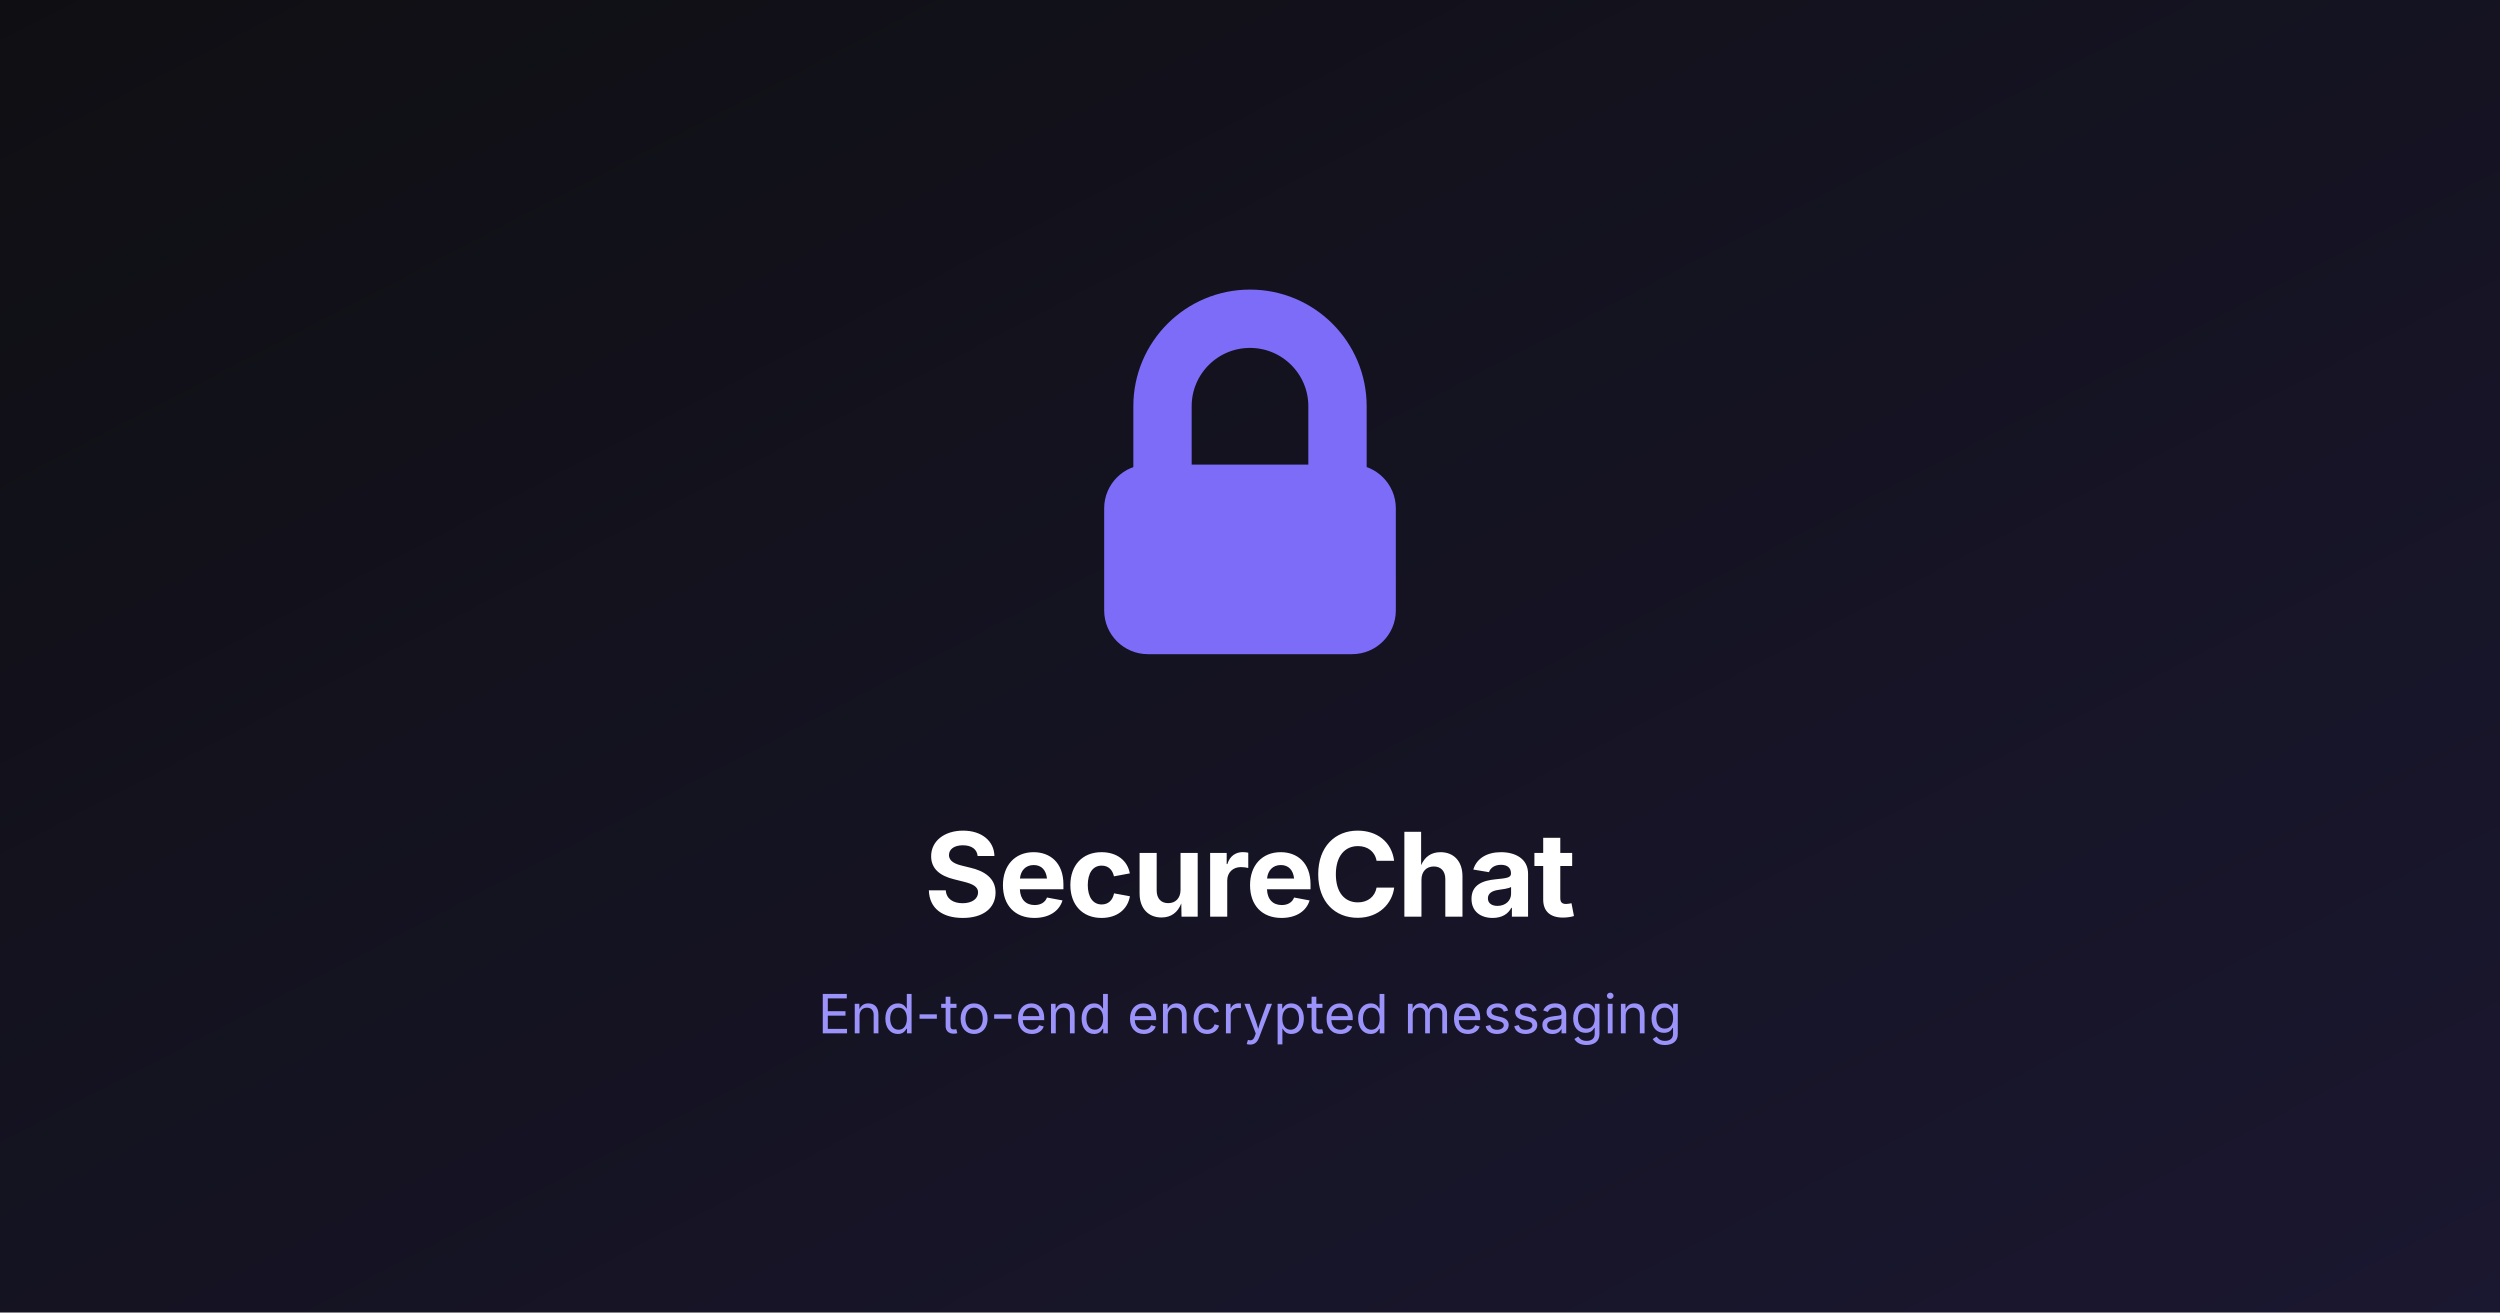
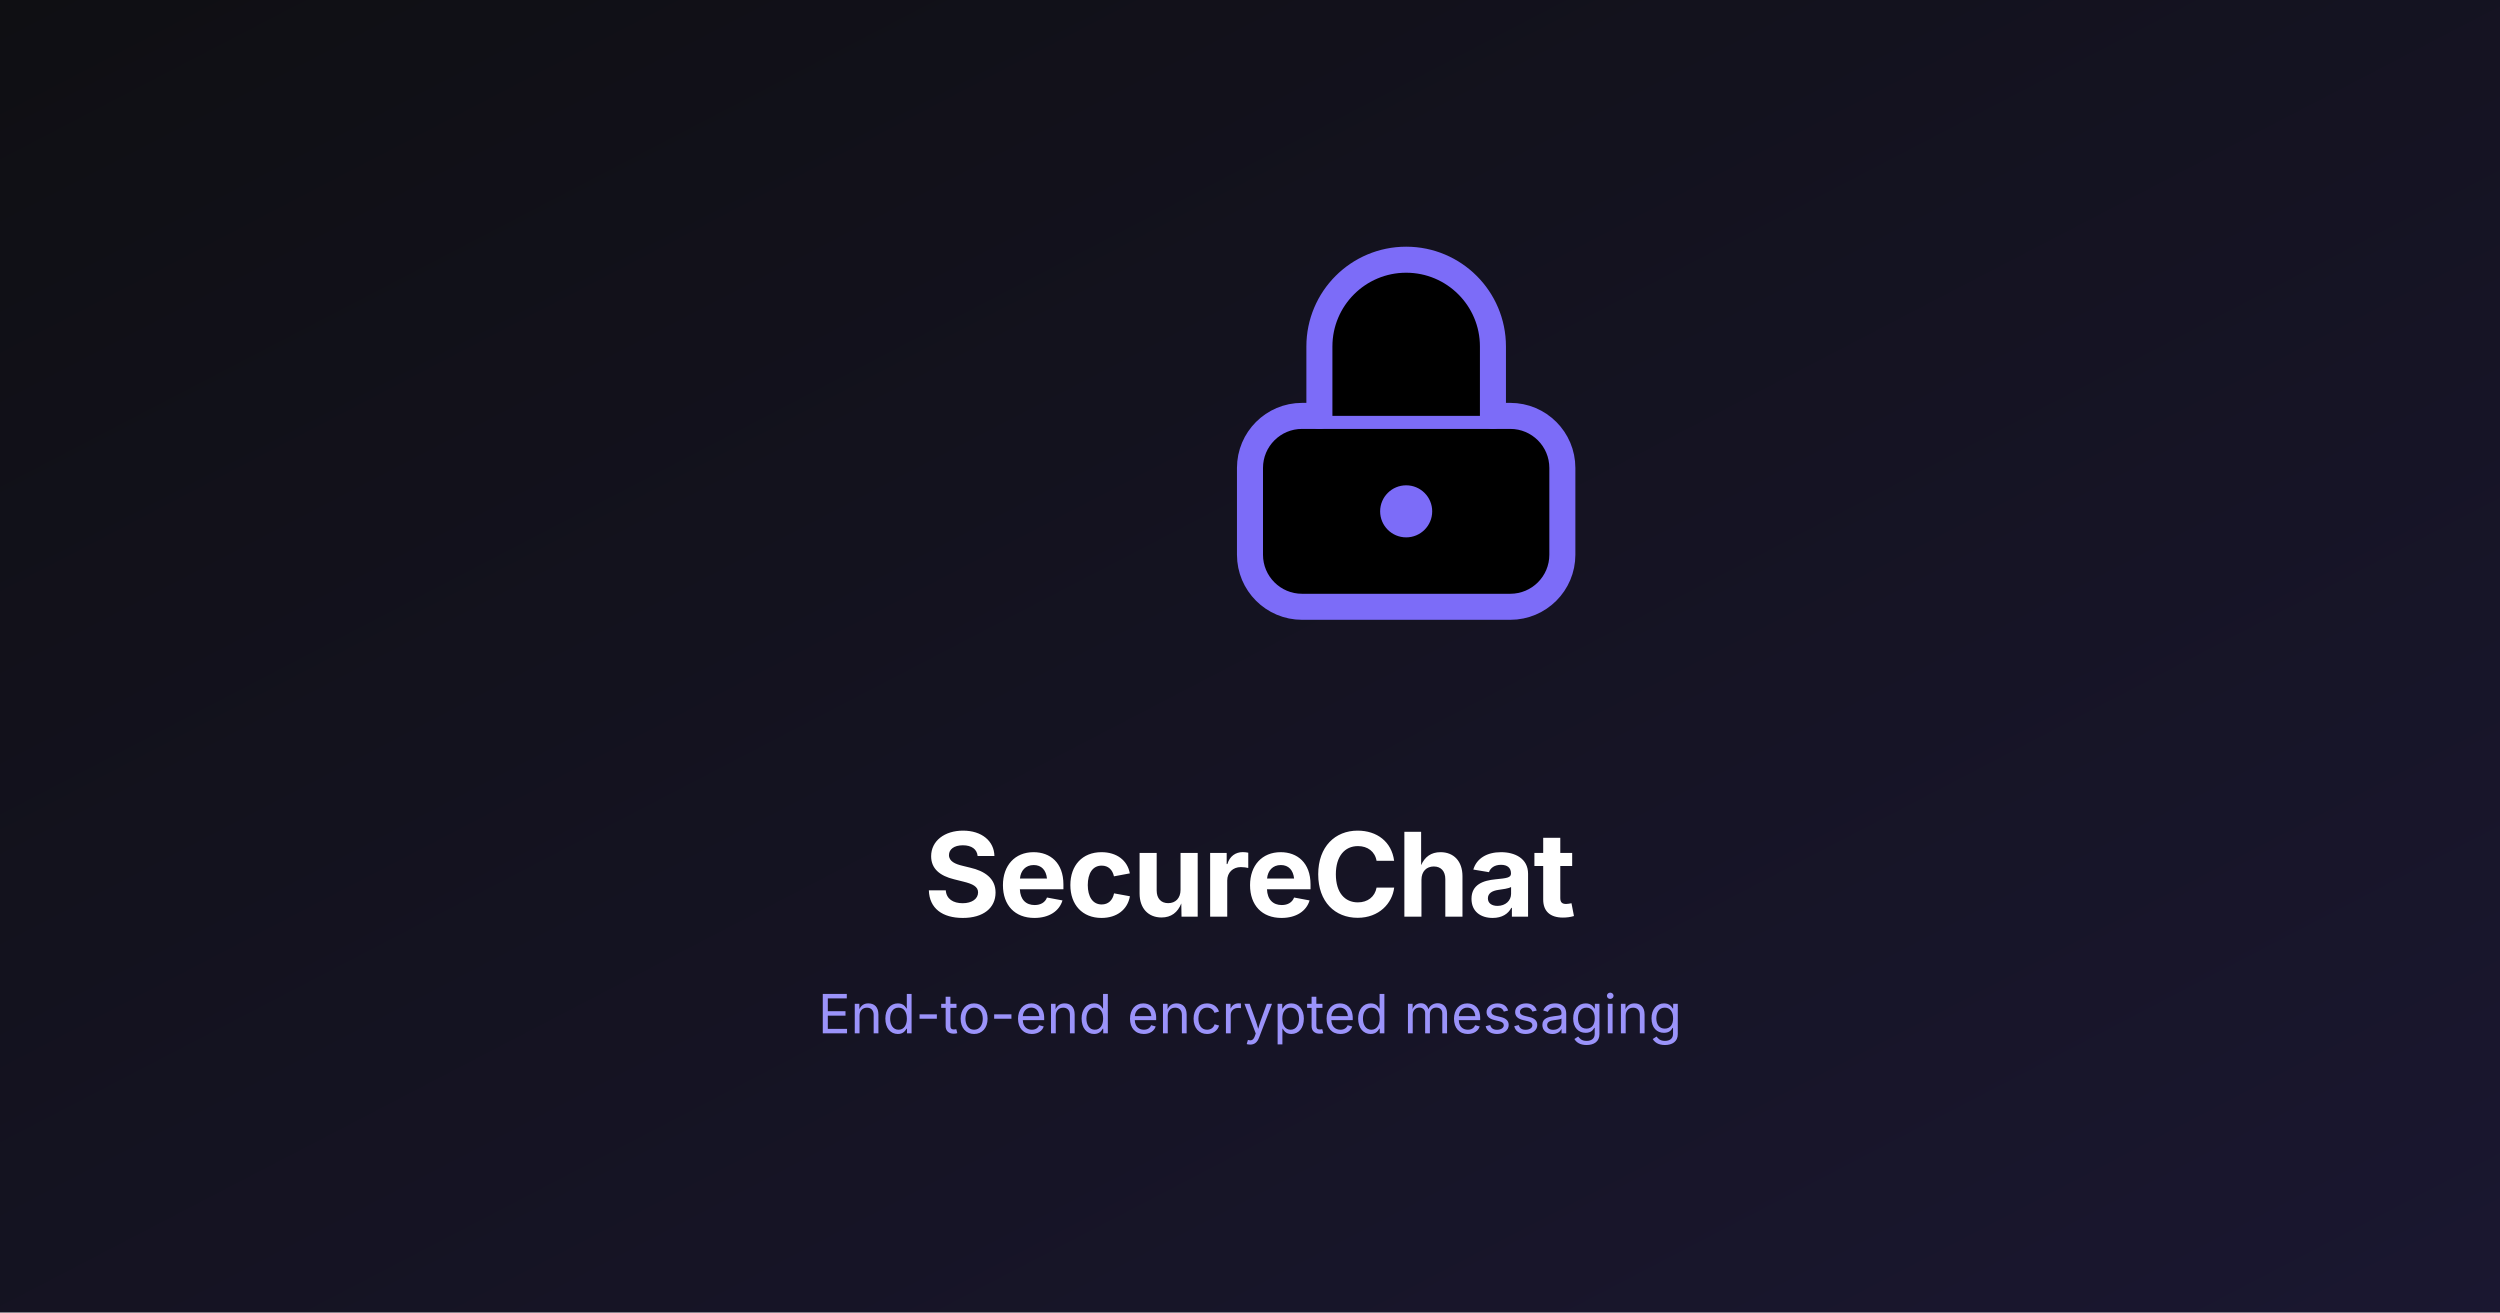
<svg xmlns="http://www.w3.org/2000/svg" viewBox="0 0 1200 630" width="1200" height="630">
  <defs>
    <linearGradient id="bg" x1="0%" y1="0%" x2="100%" y2="100%">
      <stop offset="0%" style="stop-color:#0f0f13" />
      <stop offset="100%" style="stop-color:#1a1730" />
    </linearGradient>
  </defs>
  <rect width="1200" height="630" fill="url(#bg)" />
-   <g transform="translate(488, 118) scale(7)">
-     <path d="M10 16V11a6 6 0 0 1 12 0v5" stroke="#7c6cf8" stroke-width="4" stroke-linecap="round" stroke-linejoin="round" fill="none" />
-     <rect x="6" y="15" width="20" height="13" rx="3" fill="#7c6cf8" />
+   <g transform="translate(575, 108) scale(8.33)">
+     <rect x="3" y="11" width="18" height="11" rx="3" fill="#7c6cf8" opacity="0.2" />
+     <rect x="3" y="11" width="18" height="11" rx="3" stroke="#7c6cf8" stroke-width="1.5" />
+     <path d="M7 11V7a5 5 0 0110 0v4" stroke="#7c6cf8" stroke-width="1.5" stroke-linecap="round" />
+     <circle cx="12" cy="16.5" r="1.5" fill="#7c6cf8" />
  </g>
  <text x="600" y="440" font-family="-apple-system, BlinkMacSystemFont, 'Segoe UI', sans-serif" font-size="56" font-weight="700" fill="white" text-anchor="middle" letter-spacing="-1">SecureChat</text>
  <text x="600" y="496" font-family="-apple-system, BlinkMacSystemFont, 'Segoe UI', sans-serif" font-size="26" font-weight="400" fill="#9b93fa" text-anchor="middle">End-to-end encrypted messaging</text>
</svg>
